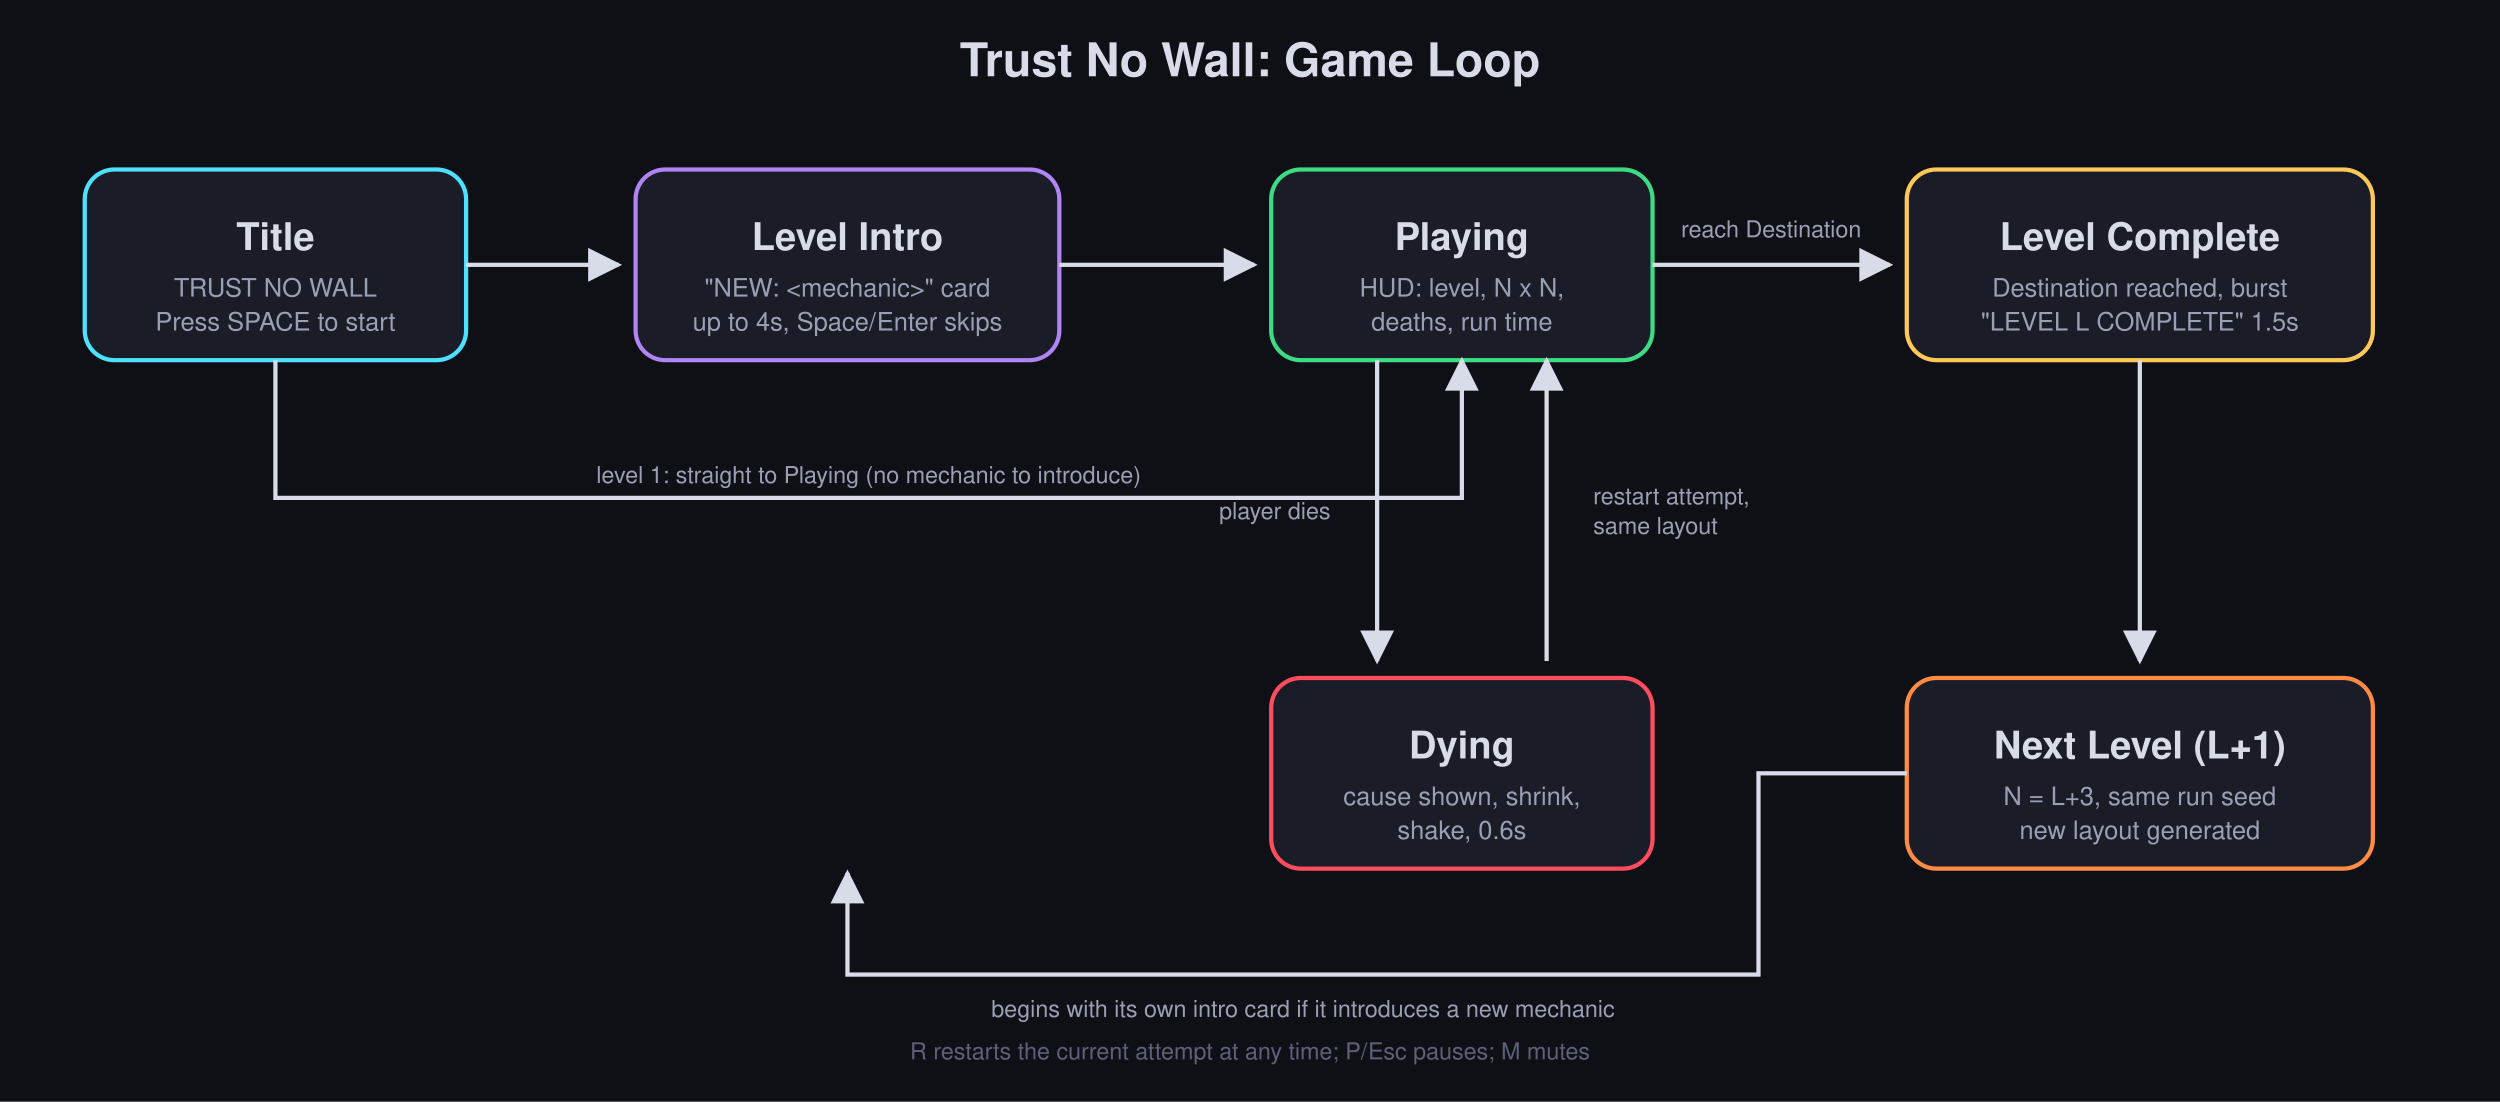
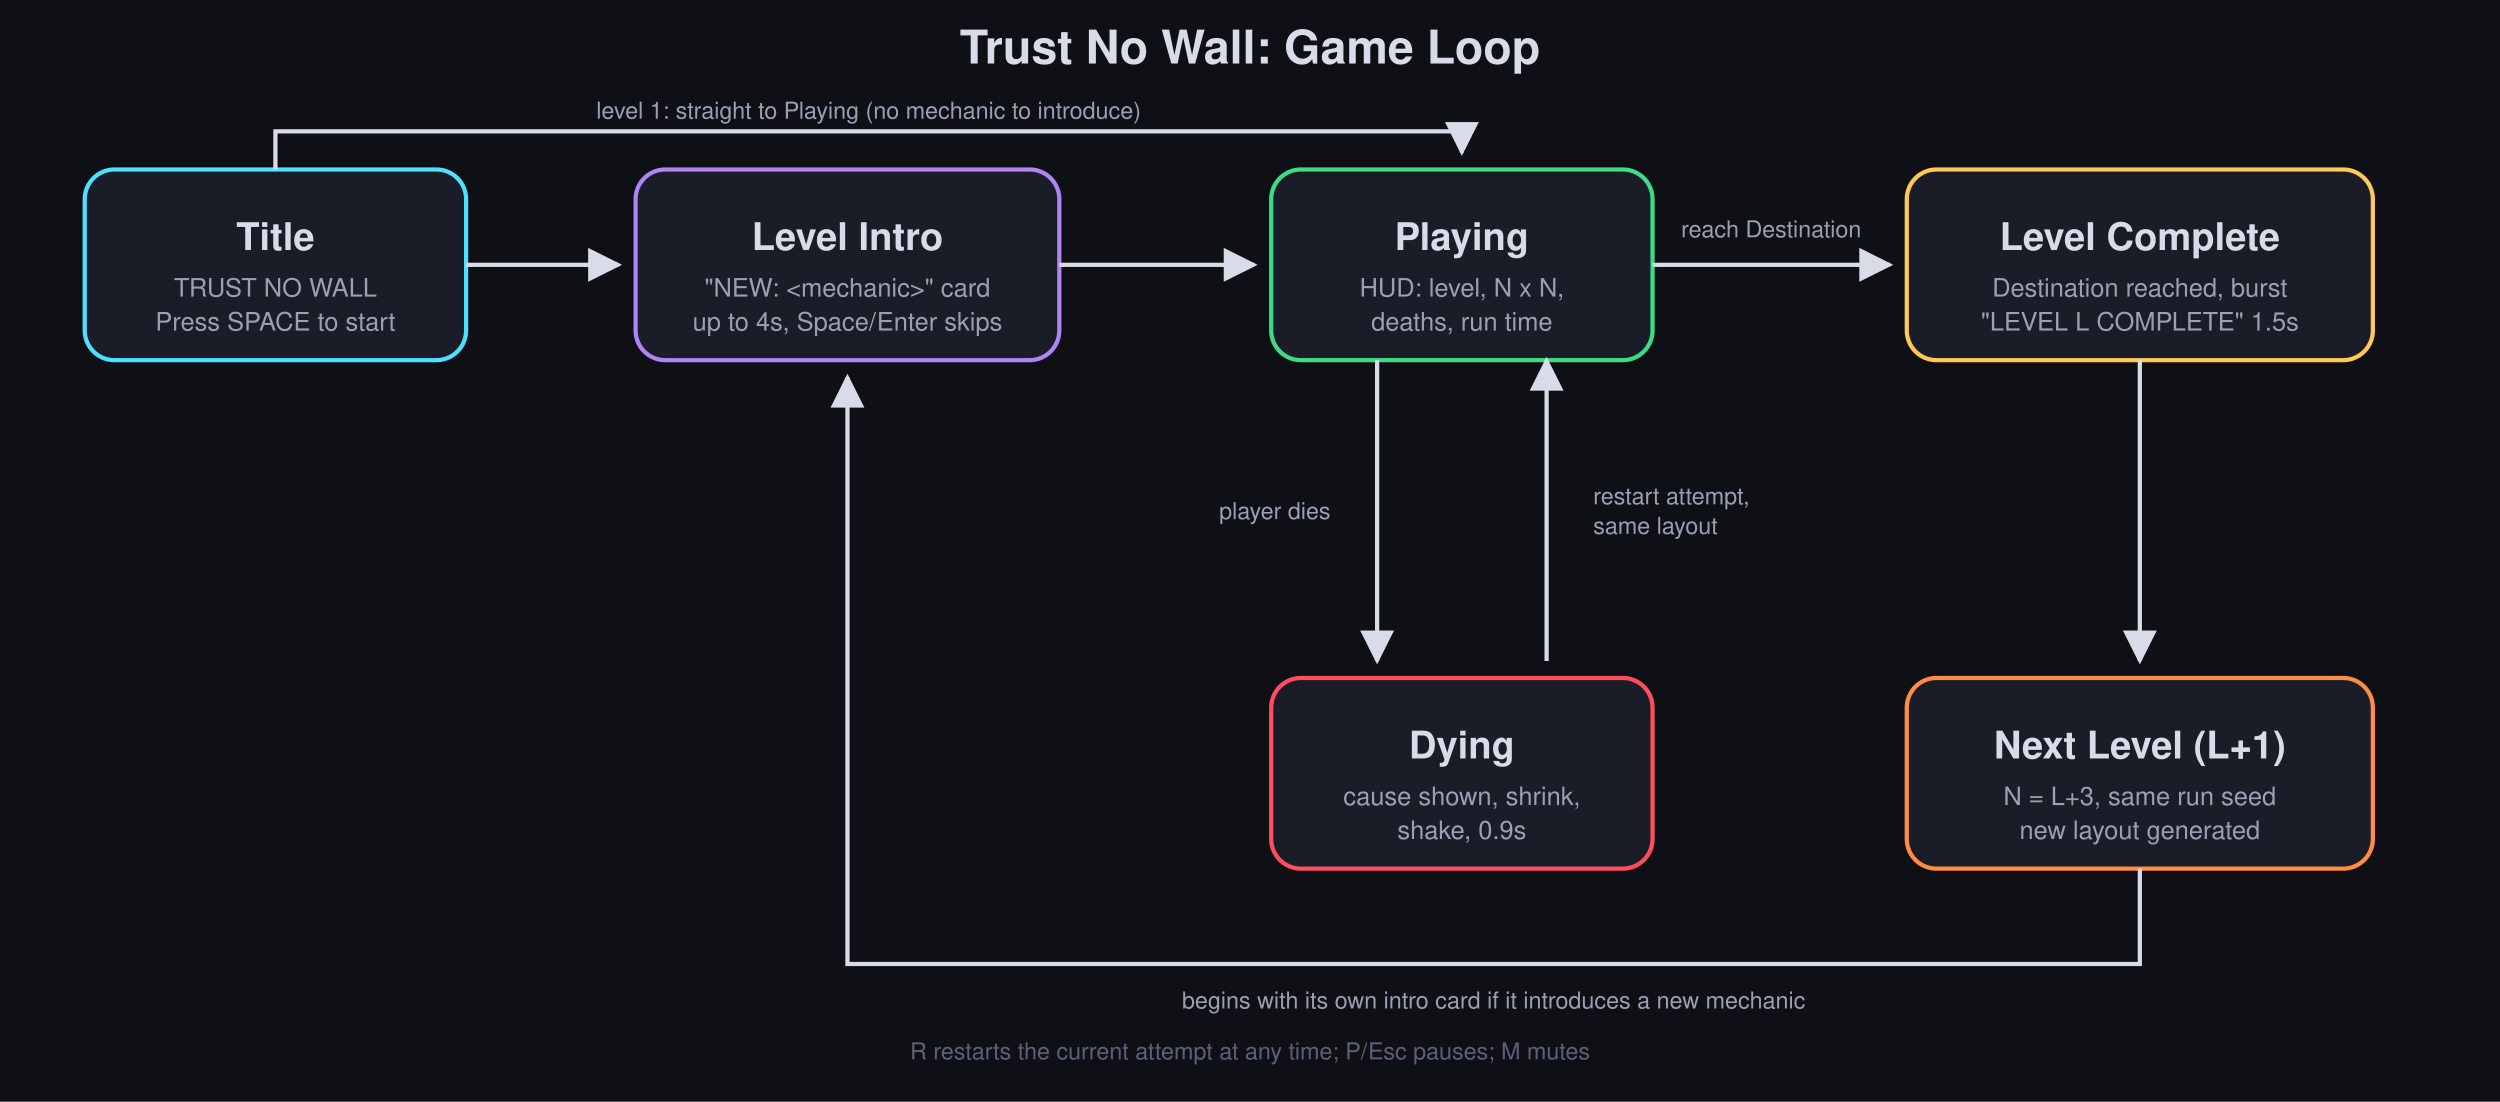
<svg xmlns="http://www.w3.org/2000/svg" width="1180" height="520" viewBox="0 0 1180 520" font-family="-apple-system, 'Segoe UI', Helvetica, Arial, sans-serif">
  <defs>
    <marker id="arrow" viewBox="0 0 10 10" refX="9" refY="5" markerWidth="8" markerHeight="8" orient="auto-start-reverse">
      <path d="M 0 0 L 10 5 L 0 10 z" fill="#D8DCE8" />
    </marker>
  </defs>
  <rect x="0" y="0" width="1180" height="520" fill="#0E1016" />
-   <text x="590" y="36" text-anchor="middle" fill="#D8DCE8" font-size="22" font-weight="600">Trust No Wall: Game Loop</text>
+   <text x="590" y="30" text-anchor="middle" fill="#D8DCE8" font-size="22" font-weight="600">Trust No Wall: Game Loop</text>
  <rect x="40" y="80" width="180" height="90" rx="14" fill="#1A1D27" stroke="#4DE1FF" stroke-width="2" />
  <text x="130" y="118" text-anchor="middle" fill="#D8DCE8" font-size="18" font-weight="600">Title</text>
  <text x="130" y="140" text-anchor="middle" fill="#9AA0B4" font-size="12">TRUST NO WALL</text>
  <text x="130" y="156" text-anchor="middle" fill="#9AA0B4" font-size="12">Press SPACE to start</text>
  <rect x="300" y="80" width="200" height="90" rx="14" fill="#1A1D27" stroke="#B084F5" stroke-width="2" />
  <text x="400" y="118" text-anchor="middle" fill="#D8DCE8" font-size="18" font-weight="600">Level Intro</text>
  <text x="400" y="140" text-anchor="middle" fill="#9AA0B4" font-size="12">"NEW: &lt;mechanic&gt;" card</text>
  <text x="400" y="156" text-anchor="middle" fill="#9AA0B4" font-size="12">up to 4s, Space/Enter skips</text>
  <rect x="600" y="80" width="180" height="90" rx="14" fill="#1A1D27" stroke="#3DDC84" stroke-width="2" />
  <text x="690" y="118" text-anchor="middle" fill="#D8DCE8" font-size="18" font-weight="600">Playing</text>
  <text x="690" y="140" text-anchor="middle" fill="#9AA0B4" font-size="12">HUD: level, N x N,</text>
  <text x="690" y="156" text-anchor="middle" fill="#9AA0B4" font-size="12">deaths, run time</text>
  <rect x="900" y="80" width="220" height="90" rx="14" fill="#1A1D27" stroke="#FFC857" stroke-width="2" />
  <text x="1010" y="118" text-anchor="middle" fill="#D8DCE8" font-size="18" font-weight="600">Level Complete</text>
  <text x="1010" y="140" text-anchor="middle" fill="#9AA0B4" font-size="12">Destination reached, burst</text>
  <text x="1010" y="156" text-anchor="middle" fill="#9AA0B4" font-size="12">"LEVEL L COMPLETE" 1.5s</text>
  <rect x="600" y="320" width="180" height="90" rx="14" fill="#1A1D27" stroke="#FF4D5E" stroke-width="2" />
  <text x="690" y="358" text-anchor="middle" fill="#D8DCE8" font-size="18" font-weight="600">Dying</text>
  <text x="690" y="380" text-anchor="middle" fill="#9AA0B4" font-size="12">cause shown, shrink,</text>
-   <text x="690" y="396" text-anchor="middle" fill="#9AA0B4" font-size="12">shake, 0.6s</text>
+   <text x="690" y="396" text-anchor="middle" fill="#9AA0B4" font-size="12">shake, 0.9s</text>
  <rect x="900" y="320" width="220" height="90" rx="14" fill="#1A1D27" stroke="#FF8C42" stroke-width="2" />
  <text x="1010" y="358" text-anchor="middle" fill="#D8DCE8" font-size="18" font-weight="600">Next Level (L+1)</text>
  <text x="1010" y="380" text-anchor="middle" fill="#9AA0B4" font-size="12">N = L+3, same run seed</text>
  <text x="1010" y="396" text-anchor="middle" fill="#9AA0B4" font-size="12">new layout generated</text>
  <line x1="220" y1="125" x2="292" y2="125" stroke="#D8DCE8" stroke-width="2" marker-end="url(#arrow)" />
-   <path d="M 130 170 L 130 235 L 690 235 L 690 170" fill="none" stroke="#D8DCE8" stroke-width="2" marker-end="url(#arrow)" />
-   <text x="410" y="228" text-anchor="middle" fill="#9AA0B4" font-size="11">level 1: straight to Playing (no mechanic to introduce)</text>
+   <path d="M 130 80 L 130 62 L 690 62 L 690 72" fill="none" stroke="#D8DCE8" stroke-width="2" marker-end="url(#arrow)" />
+   <text x="410" y="56" text-anchor="middle" fill="#9AA0B4" font-size="11">level 1: straight to Playing (no mechanic to introduce)</text>
  <line x1="500" y1="125" x2="592" y2="125" stroke="#D8DCE8" stroke-width="2" marker-end="url(#arrow)" />
  <line x1="780" y1="125" x2="892" y2="125" stroke="#D8DCE8" stroke-width="2" marker-end="url(#arrow)" />
  <text x="836" y="112" text-anchor="middle" fill="#9AA0B4" font-size="11">reach Destination</text>
  <line x1="650" y1="170" x2="650" y2="312" stroke="#D8DCE8" stroke-width="2" marker-end="url(#arrow)" />
  <text x="628" y="245" text-anchor="end" fill="#9AA0B4" font-size="11">player dies</text>
  <line x1="730" y1="312" x2="730" y2="170" stroke="#D8DCE8" stroke-width="2" marker-end="url(#arrow)" />
  <text x="752" y="238" text-anchor="start" fill="#9AA0B4" font-size="11">restart attempt,</text>
  <text x="752" y="252" text-anchor="start" fill="#9AA0B4" font-size="11">same layout</text>
  <line x1="1010" y1="170" x2="1010" y2="312" stroke="#D8DCE8" stroke-width="2" marker-end="url(#arrow)" />
-   <path d="M 900 365 L 830 365 L 830 460 L 400 460 L 400 412" fill="none" stroke="#D8DCE8" stroke-width="2" marker-end="url(#arrow)" />
-   <text x="615" y="480" text-anchor="middle" fill="#9AA0B4" font-size="11">begins with its own intro card if it introduces a new mechanic</text>
+   <path d="M 1010 410 L 1010 455 L 400 455 L 400 178" fill="none" stroke="#D8DCE8" stroke-width="2" marker-end="url(#arrow)" />
+   <text x="705" y="476" text-anchor="middle" fill="#9AA0B4" font-size="11">begins with its own intro card if it introduces a new mechanic</text>
  <text x="590" y="500" text-anchor="middle" fill="#5C6178" font-size="11">R restarts the current attempt at any time; P/Esc pauses; M mutes</text>
</svg>
